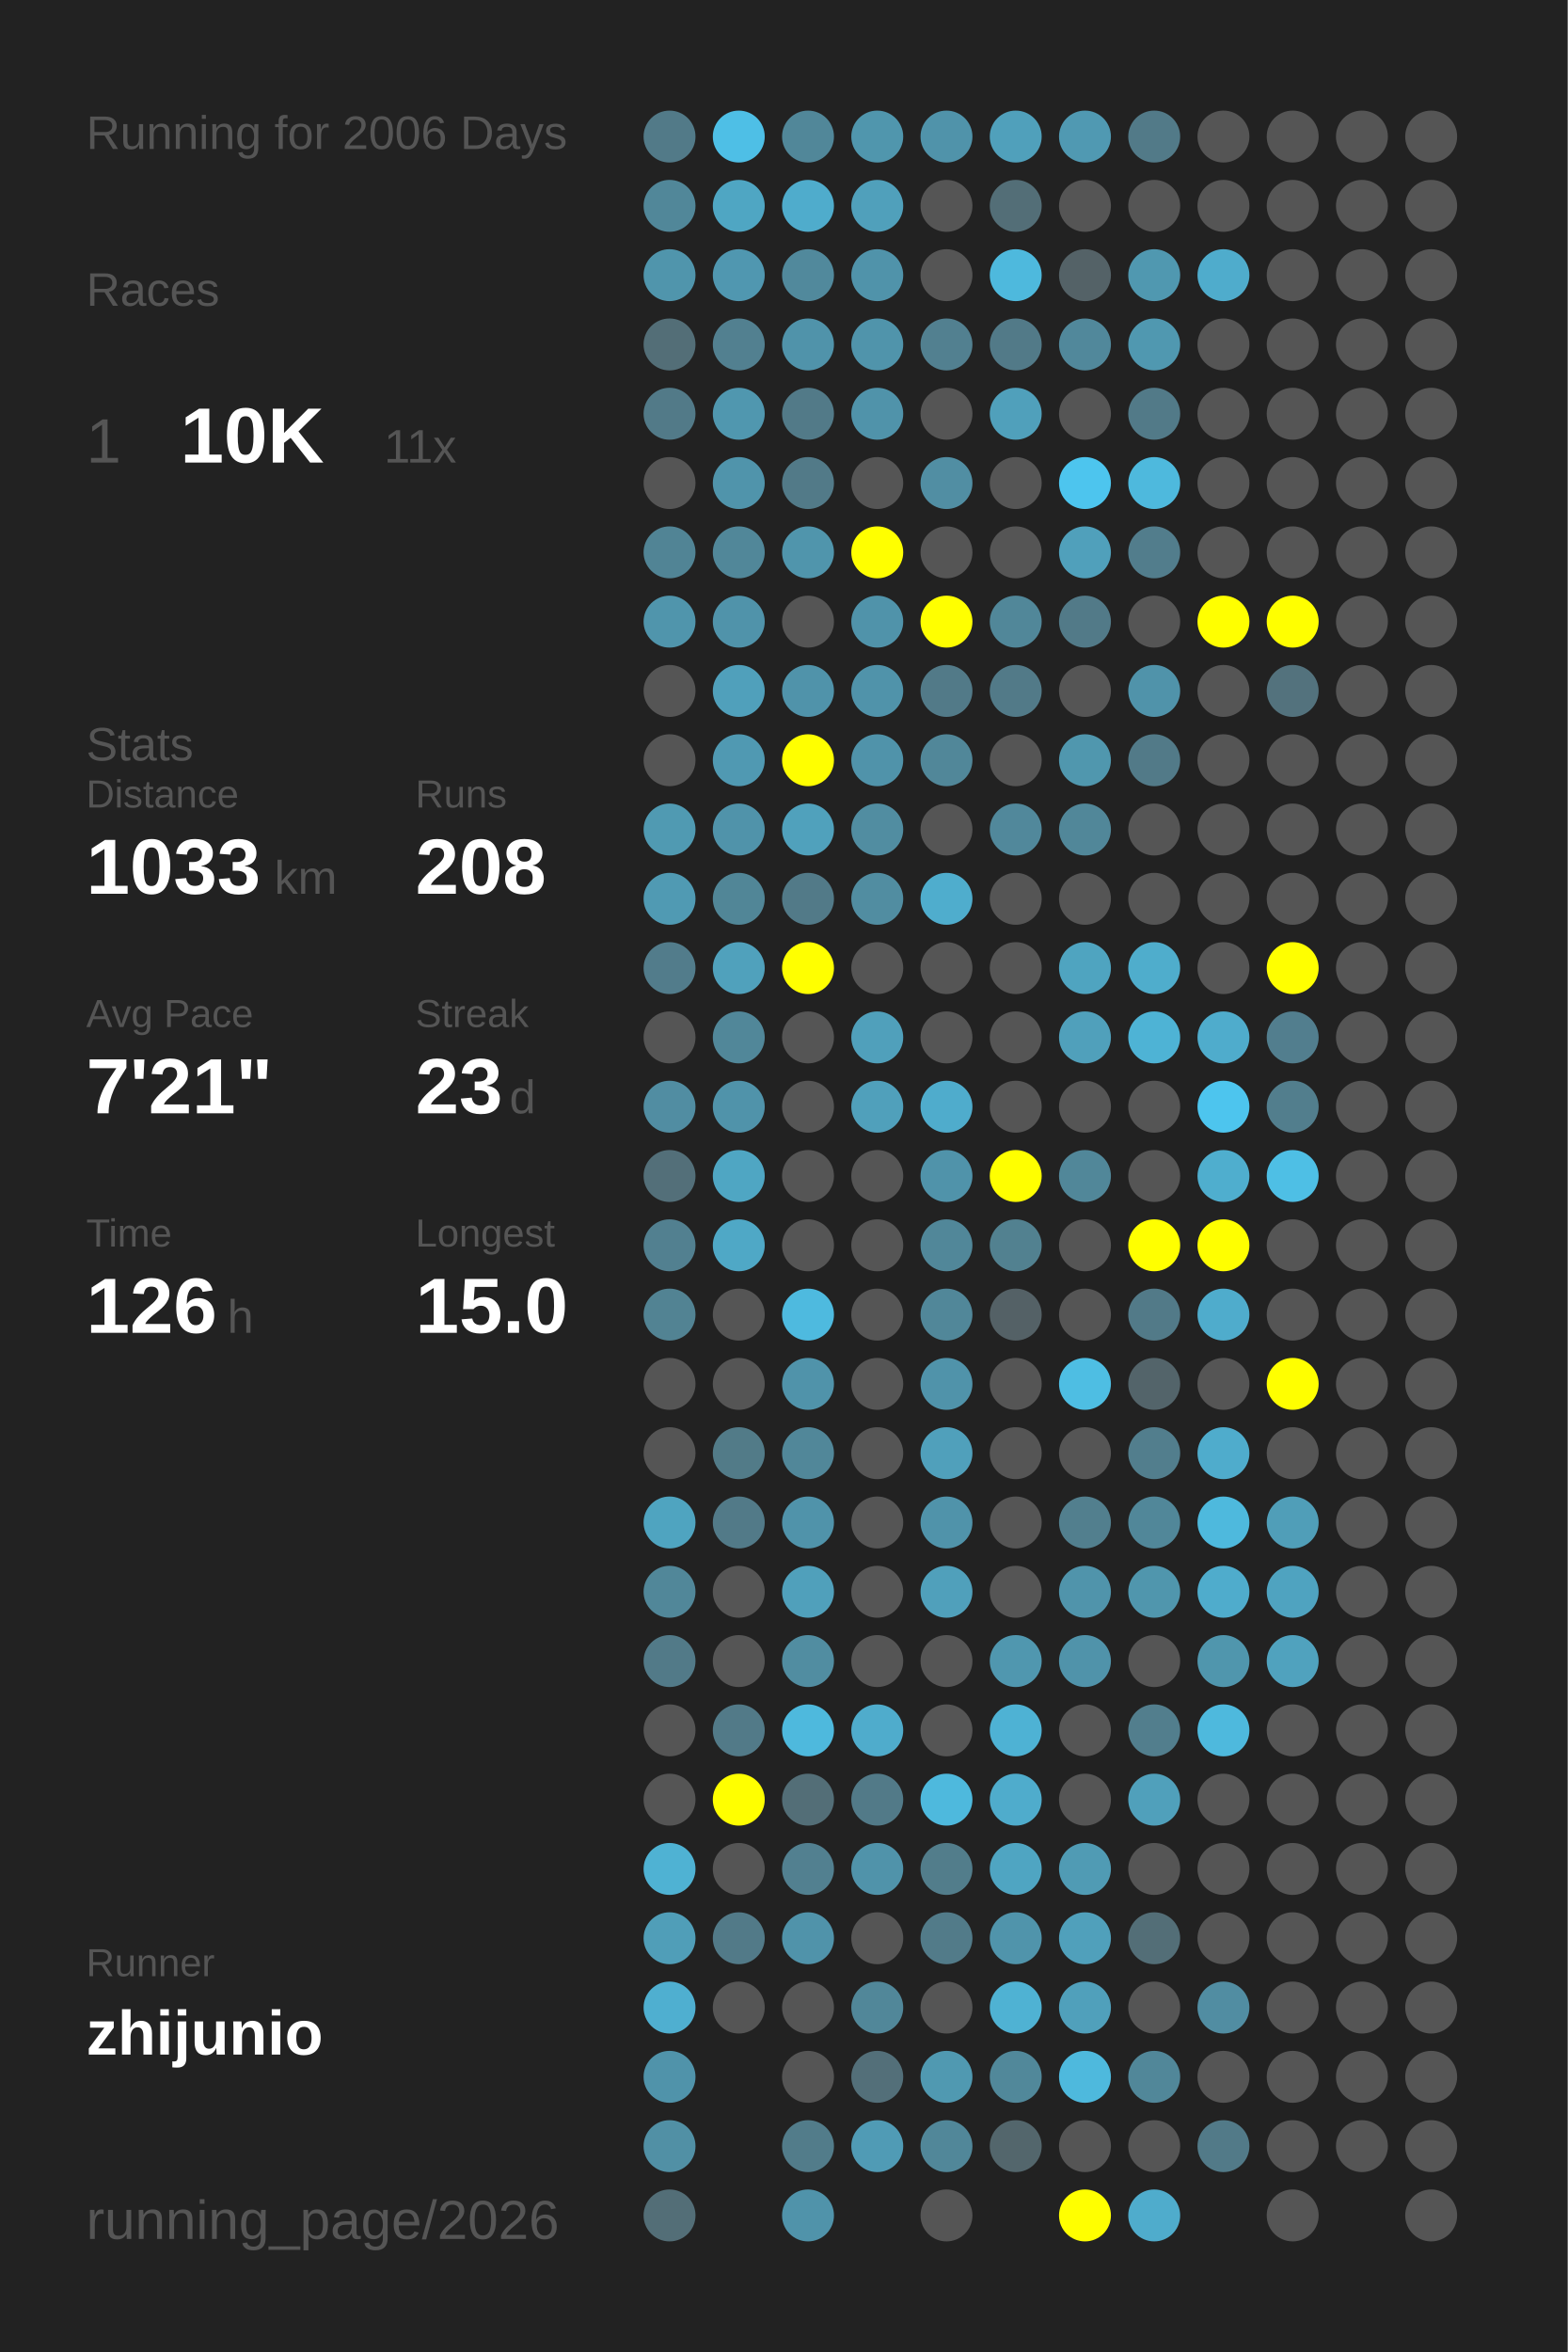
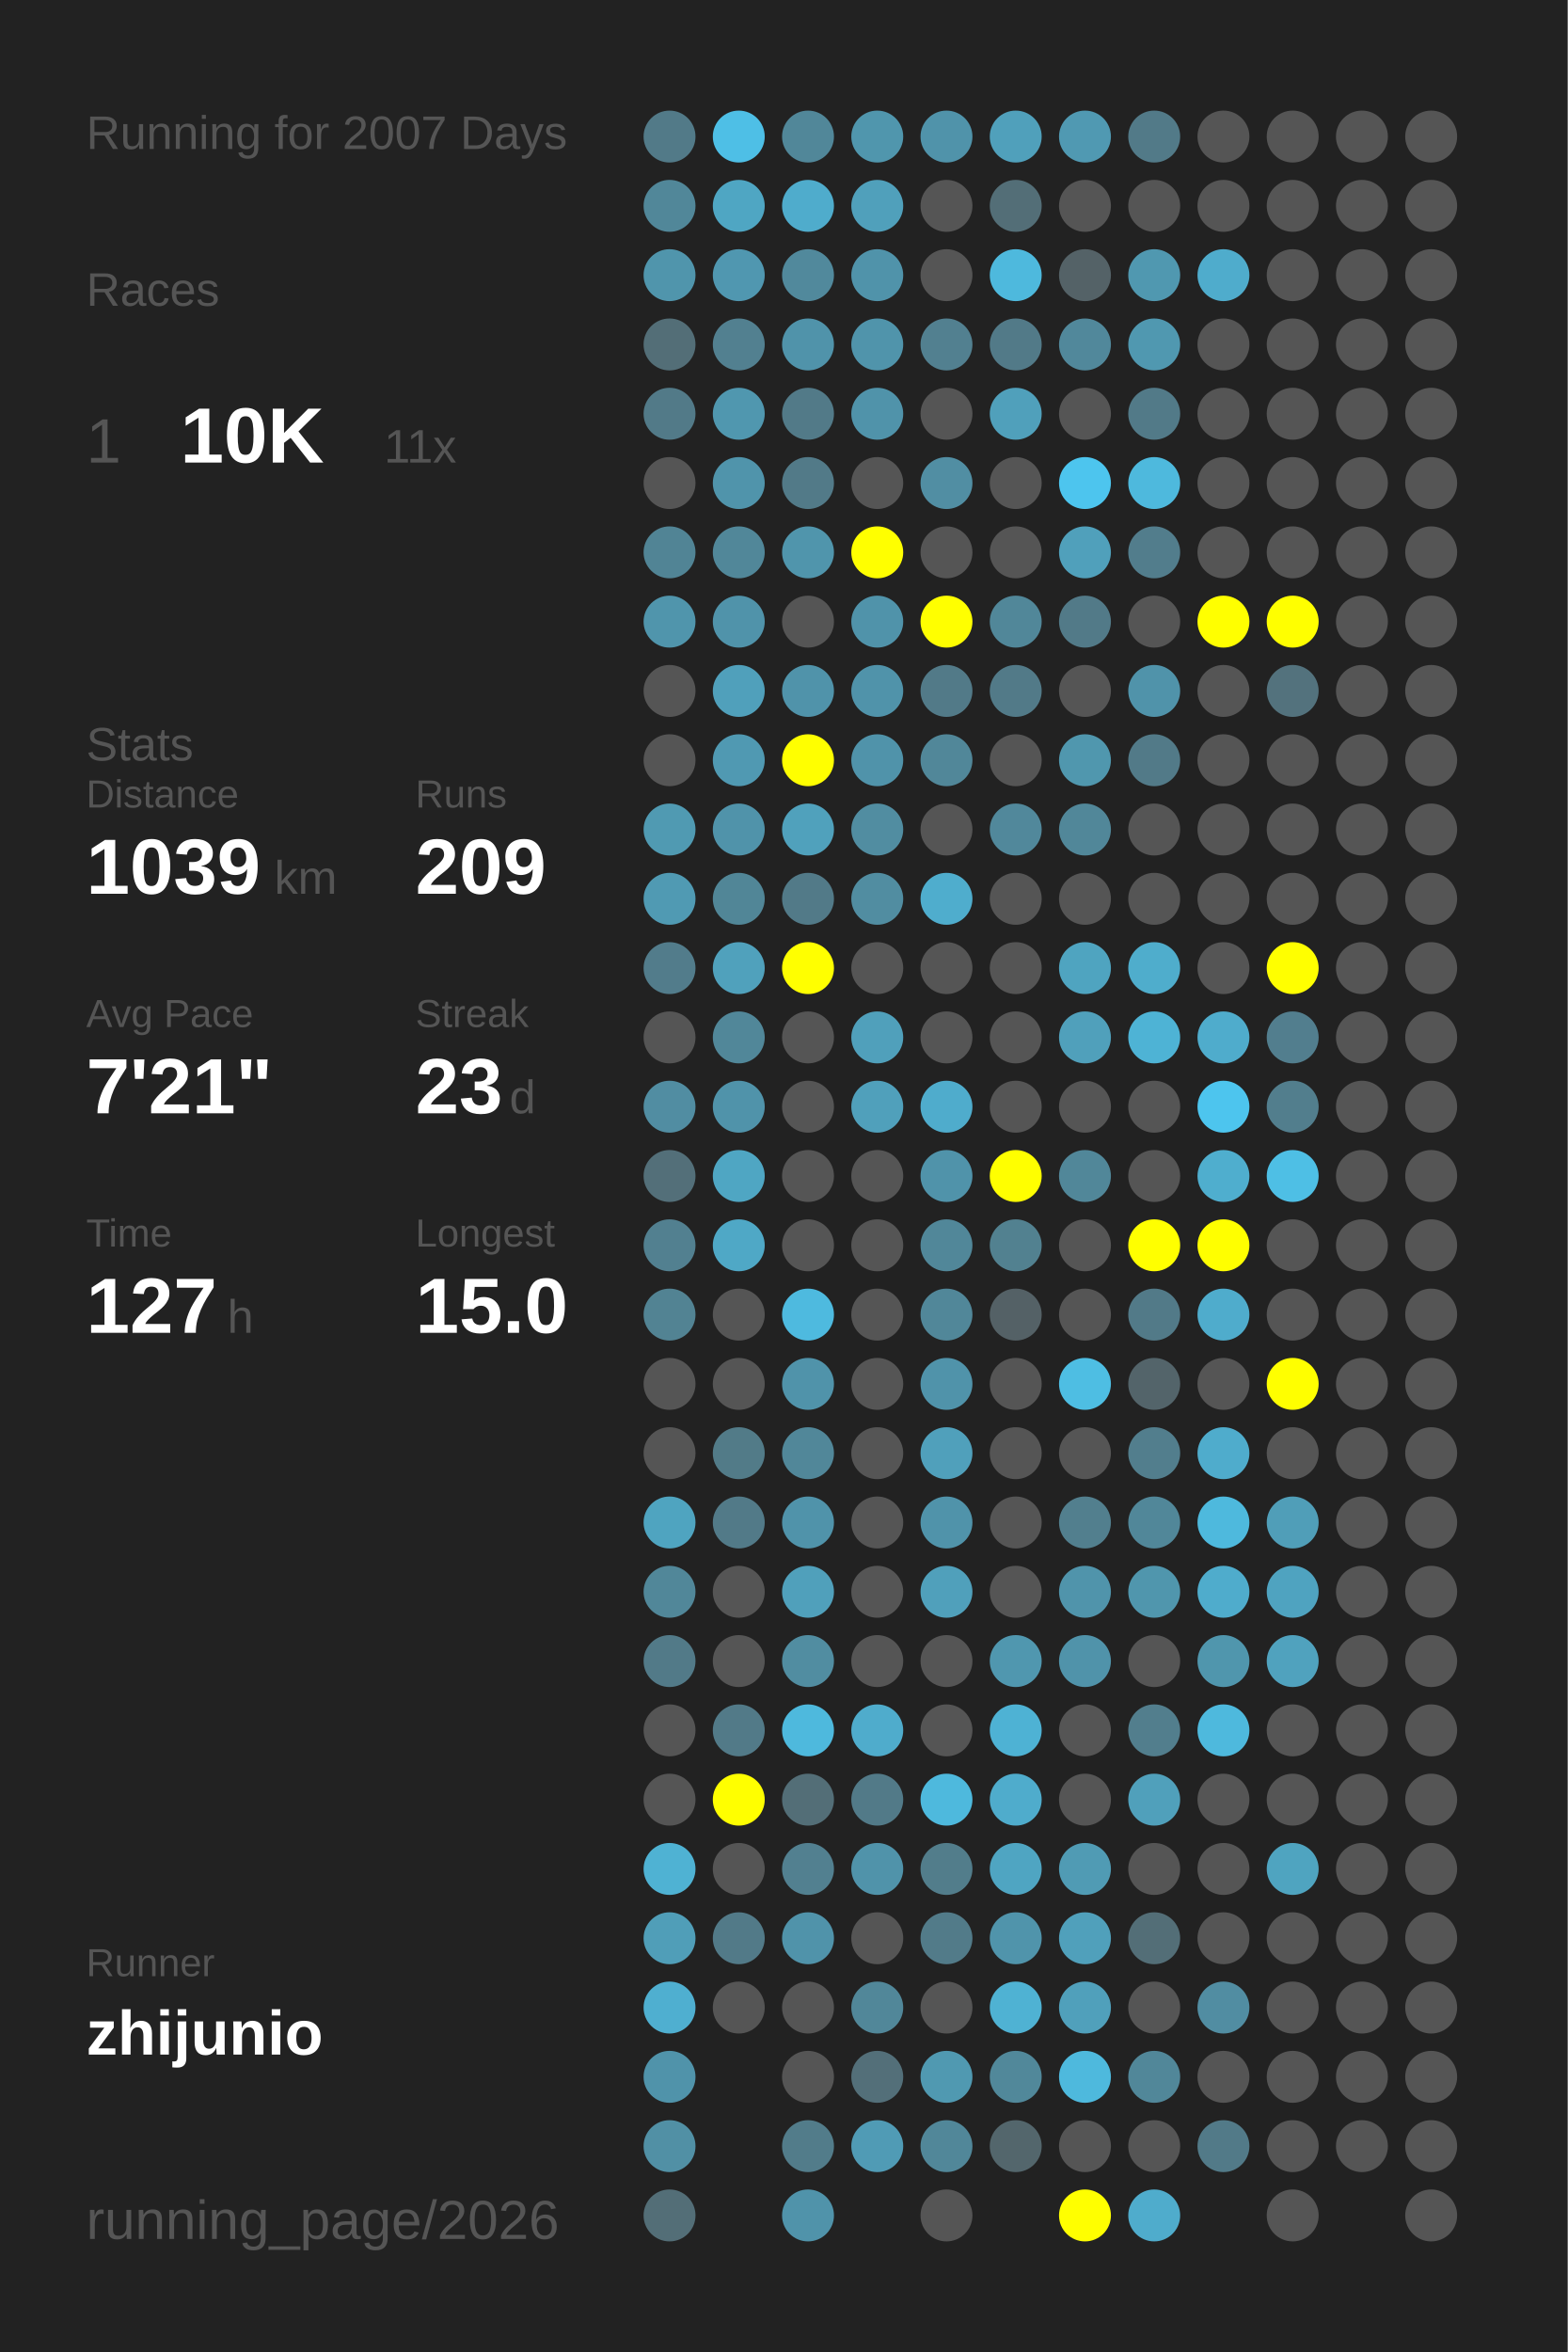
<svg xmlns="http://www.w3.org/2000/svg" baseProfile="full" height="300mm" version="1.1" viewBox="0,0,200,300" width="200mm">
  <defs />
  <rect fill="#222222" height="300" width="200" x="0" y="0" />
-   <text fill="#555555" style="font-size:6px; font-family:Arial;" x="11" y="19">Running for 2006 Days</text>
+   <text fill="#555555" style="font-size:6px; font-family:Arial;" x="11" y="19">Running for 2007 Days</text>
  <text fill="#555555" style="font-size:6px; font-family:Arial;" x="11" y="39">Races</text>
  <text fill="#555555" style="font-size:8px; font-family:Arial;" x="11" y="59">1</text>
  <text fill="#FFFFFF" style="font-size:10px; font-family:Arial; font-weight:bold;" x="23" y="59">10K</text>
  <text fill="#555555" style="font-size:6px; font-family:Arial;" x="49" y="59">11x</text>
  <text fill="#555555" style="font-size:6px; font-family:Arial;" x="11" y="97">Stats</text>
  <text fill="#555555" style="font-size:5px; font-family:Arial;" x="11" y="103">Distance</text>
-   <text fill="#FFFFFF" style="font-size:10px; font-family:Arial; font-weight:bold;" x="11" y="114">1033</text>
+   <text fill="#FFFFFF" style="font-size:10px; font-family:Arial; font-weight:bold;" x="11" y="114">1039</text>
  <text fill="#555555" style="font-size:6px; font-family:Arial;" x="35" y="114">km</text>
  <text fill="#555555" style="font-size:5px; font-family:Arial;" x="53" y="103">Runs</text>
-   <text fill="#FFFFFF" style="font-size:10px; font-family:Arial; font-weight:bold;" x="53" y="114">208</text>
+   <text fill="#FFFFFF" style="font-size:10px; font-family:Arial; font-weight:bold;" x="53" y="114">209</text>
  <text fill="#555555" style="font-size:5px; font-family:Arial;" x="11" y="131">Avg Pace</text>
  <text fill="#FFFFFF" style="font-size:10px; font-family:Arial; font-weight:bold;" x="11" y="142">7'21"</text>
  <text fill="#555555" style="font-size:5px; font-family:Arial;" x="53" y="131">Streak</text>
  <text fill="#FFFFFF" style="font-size:10px; font-family:Arial; font-weight:bold;" x="53" y="142">23</text>
  <text fill="#555555" style="font-size:6px; font-family:Arial;" x="65" y="142">d</text>
  <text fill="#555555" style="font-size:5px; font-family:Arial;" x="11" y="159">Time</text>
-   <text fill="#FFFFFF" style="font-size:10px; font-family:Arial; font-weight:bold;" x="11" y="170">126</text>
+   <text fill="#FFFFFF" style="font-size:10px; font-family:Arial; font-weight:bold;" x="11" y="170">127</text>
  <text fill="#555555" style="font-size:6px; font-family:Arial;" x="29" y="170">h</text>
  <text fill="#555555" style="font-size:5px; font-family:Arial;" x="53" y="159">Longest</text>
  <text fill="#FFFFFF" style="font-size:10px; font-family:Arial; font-weight:bold;" x="53" y="170">15.0</text>
  <text fill="#555555" style="font-size:5px; font-family:Arial;" x="11" y="252.065">Runner</text>
  <text fill="#FFFFFF" style="font-size:8px; font-family:Arial; font-weight:bold;" x="11" y="262.065">zhijunio</text>
  <text fill="#555555" style="font-size:7px; font-family:Arial;" x="11" y="285.581">running_page/2026</text>
  <circle cx="85.417" cy="17.419" fill="#527a88" r="3.312" />
  <circle cx="85.417" cy="26.258" fill="#518799" r="3.312" />
  <circle cx="85.417" cy="35.097" fill="#5095ac" r="3.312" />
  <circle cx="85.417" cy="43.935" fill="#536e77" r="3.312" />
  <circle cx="85.417" cy="52.774" fill="#527a88" r="3.312" />
  <circle cx="85.417" cy="61.613" fill="#555555" r="3.312" />
  <circle cx="85.417" cy="70.452" fill="#518495" r="3.312" />
  <circle cx="85.417" cy="79.29" fill="#5095ac" r="3.312" />
  <circle cx="85.417" cy="88.129" fill="#555555" r="3.312" />
  <circle cx="85.417" cy="96.968" fill="#555555" r="3.312" />
  <circle cx="85.417" cy="105.806" fill="#509ab2" r="3.312" />
  <circle cx="85.417" cy="114.645" fill="#509ab3" r="3.312" />
  <circle cx="85.417" cy="123.484" fill="#527c8b" r="3.312" />
  <circle cx="85.417" cy="132.323" fill="#555555" r="3.312" />
  <circle cx="85.417" cy="141.161" fill="#518da2" r="3.312" />
  <circle cx="85.417" cy="150" fill="#536f79" r="3.312" />
  <circle cx="85.417" cy="158.839" fill="#528090" r="3.312" />
  <circle cx="85.417" cy="167.677" fill="#528393" r="3.312" />
  <circle cx="85.417" cy="176.516" fill="#555555" r="3.312" />
  <circle cx="85.417" cy="185.355" fill="#555555" r="3.312" />
  <circle cx="85.417" cy="194.194" fill="#4fa4c0" r="3.312" />
  <circle cx="85.417" cy="203.032" fill="#518799" r="3.312" />
  <circle cx="85.417" cy="211.871" fill="#527a88" r="3.312" />
  <circle cx="85.417" cy="220.71" fill="#555555" r="3.312" />
  <circle cx="85.417" cy="229.548" fill="#555555" r="3.312" />
  <circle cx="85.417" cy="238.387" fill="#4fb2d3" r="3.312" />
  <circle cx="85.417" cy="247.226" fill="#509eb8" r="3.312" />
  <circle cx="85.417" cy="256.065" fill="#4fafd0" r="3.312" />
  <circle cx="85.417" cy="264.903" fill="#5093aa" r="3.312" />
  <circle cx="85.417" cy="273.742" fill="#5190a5" r="3.312" />
  <circle cx="85.417" cy="282.581" fill="#536e77" r="3.312" />
  <circle cx="94.25" cy="17.419" fill="#4ebfe6" r="3.312" />
  <circle cx="94.25" cy="26.258" fill="#4fa6c3" r="3.312" />
  <circle cx="94.25" cy="35.097" fill="#5097b0" r="3.312" />
  <circle cx="94.25" cy="43.935" fill="#528090" r="3.312" />
  <circle cx="94.25" cy="52.774" fill="#5097af" r="3.312" />
  <circle cx="94.25" cy="61.613" fill="#5094ab" r="3.312" />
  <circle cx="94.25" cy="70.452" fill="#518799" r="3.312" />
  <circle cx="94.25" cy="79.29" fill="#5093aa" r="3.312" />
  <circle cx="94.25" cy="88.129" fill="#50a0bb" r="3.312" />
  <circle cx="94.25" cy="96.968" fill="#5099b2" r="3.312" />
  <circle cx="94.25" cy="105.806" fill="#5093aa" r="3.312" />
  <circle cx="94.25" cy="114.645" fill="#518697" r="3.312" />
  <circle cx="94.25" cy="123.484" fill="#50a1bc" r="3.312" />
  <circle cx="94.25" cy="132.323" fill="#518799" r="3.312" />
  <circle cx="94.25" cy="141.161" fill="#5093aa" r="3.312" />
  <circle cx="94.25" cy="150" fill="#4fa6c3" r="3.312" />
  <circle cx="94.25" cy="158.839" fill="#4fa8c6" r="3.312" />
  <circle cx="94.25" cy="167.677" fill="#555555" r="3.312" />
  <circle cx="94.25" cy="176.516" fill="#555555" r="3.312" />
  <circle cx="94.25" cy="185.355" fill="#527b88" r="3.312" />
  <circle cx="94.25" cy="194.194" fill="#527a88" r="3.312" />
  <circle cx="94.25" cy="203.032" fill="#555555" r="3.312" />
  <circle cx="94.25" cy="211.871" fill="#555555" r="3.312" />
  <circle cx="94.25" cy="220.71" fill="#527a88" r="3.312" />
  <circle cx="94.25" cy="229.548" fill="#FFFF00" r="3.312" />
  <circle cx="94.25" cy="238.387" fill="#555555" r="3.312" />
  <circle cx="94.25" cy="247.226" fill="#527a88" r="3.312" />
  <circle cx="94.25" cy="256.065" fill="#555555" r="3.312" />
  <circle cx="103.083" cy="17.419" fill="#518799" r="3.312" />
  <circle cx="103.083" cy="26.258" fill="#4faccc" r="3.312" />
  <circle cx="103.083" cy="35.097" fill="#51899c" r="3.312" />
  <circle cx="103.083" cy="43.935" fill="#5093aa" r="3.312" />
  <circle cx="103.083" cy="52.774" fill="#527a88" r="3.312" />
  <circle cx="103.083" cy="61.613" fill="#527a88" r="3.312" />
  <circle cx="103.083" cy="70.452" fill="#5095ac" r="3.312" />
  <circle cx="103.083" cy="79.29" fill="#555555" r="3.312" />
  <circle cx="103.083" cy="88.129" fill="#5093aa" r="3.312" />
  <circle cx="103.083" cy="96.968" fill="#FFFF00" r="3.312" />
  <circle cx="103.083" cy="105.806" fill="#50a1bc" r="3.312" />
  <circle cx="103.083" cy="114.645" fill="#527a88" r="3.312" />
  <circle cx="103.083" cy="123.484" fill="#FFFF00" r="3.312" />
  <circle cx="103.083" cy="132.323" fill="#555555" r="3.312" />
  <circle cx="103.083" cy="141.161" fill="#555555" r="3.312" />
  <circle cx="103.083" cy="150" fill="#555555" r="3.312" />
  <circle cx="103.083" cy="158.839" fill="#555555" r="3.312" />
  <circle cx="103.083" cy="167.677" fill="#4ebadf" r="3.312" />
  <circle cx="103.083" cy="176.516" fill="#5093aa" r="3.312" />
  <circle cx="103.083" cy="185.355" fill="#518799" r="3.312" />
  <circle cx="103.083" cy="194.194" fill="#5093aa" r="3.312" />
  <circle cx="103.083" cy="203.032" fill="#50a0bb" r="3.312" />
  <circle cx="103.083" cy="211.871" fill="#518da1" r="3.312" />
  <circle cx="103.083" cy="220.71" fill="#4eb9dd" r="3.312" />
  <circle cx="103.083" cy="229.548" fill="#536e77" r="3.312" />
  <circle cx="103.083" cy="238.387" fill="#528090" r="3.312" />
  <circle cx="103.083" cy="247.226" fill="#5093aa" r="3.312" />
  <circle cx="103.083" cy="256.065" fill="#555555" r="3.312" />
  <circle cx="103.083" cy="264.903" fill="#555555" r="3.312" />
  <circle cx="103.083" cy="273.742" fill="#527c8a" r="3.312" />
  <circle cx="103.083" cy="282.581" fill="#5093aa" r="3.312" />
  <circle cx="111.917" cy="17.419" fill="#5096ad" r="3.312" />
  <circle cx="111.917" cy="26.258" fill="#50a0bb" r="3.312" />
  <circle cx="111.917" cy="35.097" fill="#5093aa" r="3.312" />
  <circle cx="111.917" cy="43.935" fill="#5094ab" r="3.312" />
  <circle cx="111.917" cy="52.774" fill="#5093aa" r="3.312" />
  <circle cx="111.917" cy="61.613" fill="#555555" r="3.312" />
  <circle cx="111.917" cy="70.452" fill="#FFFF00" r="3.312" />
  <circle cx="111.917" cy="79.29" fill="#5093aa" r="3.312" />
  <circle cx="111.917" cy="88.129" fill="#5093aa" r="3.312" />
  <circle cx="111.917" cy="96.968" fill="#5093aa" r="3.312" />
  <circle cx="111.917" cy="105.806" fill="#518da1" r="3.312" />
  <circle cx="111.917" cy="114.645" fill="#518da1" r="3.312" />
  <circle cx="111.917" cy="123.484" fill="#555555" r="3.312" />
  <circle cx="111.917" cy="132.323" fill="#50a0bb" r="3.312" />
  <circle cx="111.917" cy="141.161" fill="#50a0bb" r="3.312" />
  <circle cx="111.917" cy="150" fill="#555555" r="3.312" />
  <circle cx="111.917" cy="158.839" fill="#555555" r="3.312" />
  <circle cx="111.917" cy="167.677" fill="#555555" r="3.312" />
  <circle cx="111.917" cy="176.516" fill="#555555" r="3.312" />
  <circle cx="111.917" cy="185.355" fill="#555555" r="3.312" />
  <circle cx="111.917" cy="194.194" fill="#555555" r="3.312" />
  <circle cx="111.917" cy="203.032" fill="#555555" r="3.312" />
  <circle cx="111.917" cy="211.871" fill="#555555" r="3.312" />
  <circle cx="111.917" cy="220.71" fill="#4faccc" r="3.312" />
  <circle cx="111.917" cy="229.548" fill="#527a88" r="3.312" />
  <circle cx="111.917" cy="238.387" fill="#5093aa" r="3.312" />
  <circle cx="111.917" cy="247.226" fill="#555555" r="3.312" />
  <circle cx="111.917" cy="256.065" fill="#518799" r="3.312" />
  <circle cx="111.917" cy="264.903" fill="#536f79" r="3.312" />
  <circle cx="111.917" cy="273.742" fill="#509bb5" r="3.312" />
  <circle cx="120.75" cy="17.419" fill="#5093aa" r="3.312" />
  <circle cx="120.75" cy="26.258" fill="#555555" r="3.312" />
  <circle cx="120.75" cy="35.097" fill="#555555" r="3.312" />
  <circle cx="120.75" cy="43.935" fill="#528090" r="3.312" />
  <circle cx="120.75" cy="52.774" fill="#555555" r="3.312" />
  <circle cx="120.75" cy="61.613" fill="#518ea3" r="3.312" />
  <circle cx="120.75" cy="70.452" fill="#555555" r="3.312" />
  <circle cx="120.75" cy="79.29" fill="#FFFF00" r="3.312" />
  <circle cx="120.75" cy="88.129" fill="#527a88" r="3.312" />
  <circle cx="120.75" cy="96.968" fill="#518799" r="3.312" />
  <circle cx="120.75" cy="105.806" fill="#555555" r="3.312" />
  <circle cx="120.75" cy="114.645" fill="#4fadcd" r="3.312" />
  <circle cx="120.75" cy="123.484" fill="#555555" r="3.312" />
  <circle cx="120.75" cy="132.323" fill="#555555" r="3.312" />
  <circle cx="120.75" cy="141.161" fill="#4faccc" r="3.312" />
  <circle cx="120.75" cy="150" fill="#5093aa" r="3.312" />
  <circle cx="120.75" cy="158.839" fill="#518799" r="3.312" />
  <circle cx="120.75" cy="167.677" fill="#518799" r="3.312" />
  <circle cx="120.75" cy="176.516" fill="#5093aa" r="3.312" />
  <circle cx="120.75" cy="185.355" fill="#50a0bb" r="3.312" />
  <circle cx="120.75" cy="194.194" fill="#5093aa" r="3.312" />
  <circle cx="120.75" cy="203.032" fill="#50a0bb" r="3.312" />
  <circle cx="120.75" cy="211.871" fill="#555555" r="3.312" />
  <circle cx="120.75" cy="220.71" fill="#555555" r="3.312" />
  <circle cx="120.75" cy="229.548" fill="#4eb9dd" r="3.312" />
  <circle cx="120.75" cy="238.387" fill="#527d8b" r="3.312" />
  <circle cx="120.75" cy="247.226" fill="#527b89" r="3.312" />
  <circle cx="120.75" cy="256.065" fill="#555555" r="3.312" />
  <circle cx="120.75" cy="264.903" fill="#5099b1" r="3.312" />
  <circle cx="120.75" cy="273.742" fill="#518799" r="3.312" />
  <circle cx="120.75" cy="282.581" fill="#555555" r="3.312" />
  <circle cx="129.583" cy="17.419" fill="#50a0bb" r="3.312" />
  <circle cx="129.583" cy="26.258" fill="#536e77" r="3.312" />
  <circle cx="129.583" cy="35.097" fill="#4eb9dd" r="3.312" />
  <circle cx="129.583" cy="43.935" fill="#527a88" r="3.312" />
  <circle cx="129.583" cy="52.774" fill="#50a0bb" r="3.312" />
  <circle cx="129.583" cy="61.613" fill="#555555" r="3.312" />
  <circle cx="129.583" cy="70.452" fill="#555555" r="3.312" />
  <circle cx="129.583" cy="79.29" fill="#518799" r="3.312" />
  <circle cx="129.583" cy="88.129" fill="#527a88" r="3.312" />
  <circle cx="129.583" cy="96.968" fill="#555555" r="3.312" />
  <circle cx="129.583" cy="105.806" fill="#51889b" r="3.312" />
  <circle cx="129.583" cy="114.645" fill="#555555" r="3.312" />
  <circle cx="129.583" cy="123.484" fill="#555555" r="3.312" />
  <circle cx="129.583" cy="132.323" fill="#555555" r="3.312" />
  <circle cx="129.583" cy="141.161" fill="#555555" r="3.312" />
  <circle cx="129.583" cy="150" fill="#FFFF00" r="3.312" />
  <circle cx="129.583" cy="158.839" fill="#528190" r="3.312" />
  <circle cx="129.583" cy="167.677" fill="#546166" r="3.312" />
  <circle cx="129.583" cy="176.516" fill="#555555" r="3.312" />
  <circle cx="129.583" cy="185.355" fill="#555555" r="3.312" />
  <circle cx="129.583" cy="194.194" fill="#555555" r="3.312" />
  <circle cx="129.583" cy="203.032" fill="#555555" r="3.312" />
  <circle cx="129.583" cy="211.871" fill="#5097af" r="3.312" />
  <circle cx="129.583" cy="220.71" fill="#4eb2d4" r="3.312" />
  <circle cx="129.583" cy="229.548" fill="#4faccc" r="3.312" />
  <circle cx="129.583" cy="238.387" fill="#4fa5c2" r="3.312" />
  <circle cx="129.583" cy="247.226" fill="#5094ab" r="3.312" />
  <circle cx="129.583" cy="256.065" fill="#4fb2d3" r="3.312" />
  <circle cx="129.583" cy="264.903" fill="#51889a" r="3.312" />
  <circle cx="129.583" cy="273.742" fill="#53666c" r="3.312" />
  <circle cx="138.417" cy="17.419" fill="#5099b2" r="3.312" />
  <circle cx="138.417" cy="26.258" fill="#555555" r="3.312" />
  <circle cx="138.417" cy="35.097" fill="#546267" r="3.312" />
  <circle cx="138.417" cy="43.935" fill="#51889b" r="3.312" />
  <circle cx="138.417" cy="52.774" fill="#555555" r="3.312" />
  <circle cx="138.417" cy="61.613" fill="#4dc5ee" r="3.312" />
  <circle cx="138.417" cy="70.452" fill="#50a0bb" r="3.312" />
  <circle cx="138.417" cy="79.29" fill="#527a88" r="3.312" />
  <circle cx="138.417" cy="88.129" fill="#555555" r="3.312" />
  <circle cx="138.417" cy="96.968" fill="#5097ae" r="3.312" />
  <circle cx="138.417" cy="105.806" fill="#518799" r="3.312" />
  <circle cx="138.417" cy="114.645" fill="#555555" r="3.312" />
  <circle cx="138.417" cy="123.484" fill="#4fa4c0" r="3.312" />
  <circle cx="138.417" cy="132.323" fill="#50a0bb" r="3.312" />
  <circle cx="138.417" cy="141.161" fill="#555555" r="3.312" />
  <circle cx="138.417" cy="150" fill="#518799" r="3.312" />
  <circle cx="138.417" cy="158.839" fill="#555555" r="3.312" />
  <circle cx="138.417" cy="167.677" fill="#555555" r="3.312" />
  <circle cx="138.417" cy="176.516" fill="#4ebee3" r="3.312" />
  <circle cx="138.417" cy="185.355" fill="#555555" r="3.312" />
  <circle cx="138.417" cy="194.194" fill="#527f8e" r="3.312" />
  <circle cx="138.417" cy="203.032" fill="#5094ab" r="3.312" />
  <circle cx="138.417" cy="211.871" fill="#5093aa" r="3.312" />
  <circle cx="138.417" cy="220.71" fill="#555555" r="3.312" />
  <circle cx="138.417" cy="229.548" fill="#555555" r="3.312" />
  <circle cx="138.417" cy="238.387" fill="#509bb4" r="3.312" />
  <circle cx="138.417" cy="247.226" fill="#50a0bb" r="3.312" />
  <circle cx="138.417" cy="256.065" fill="#50a0bb" r="3.312" />
  <circle cx="138.417" cy="264.903" fill="#4eb9dd" r="3.312" />
  <circle cx="138.417" cy="273.742" fill="#555555" r="3.312" />
  <circle cx="138.417" cy="282.581" fill="#FFFF00" r="3.312" />
  <circle cx="147.25" cy="17.419" fill="#527a88" r="3.312" />
  <circle cx="147.25" cy="26.258" fill="#555555" r="3.312" />
  <circle cx="147.25" cy="35.097" fill="#5098b0" r="3.312" />
  <circle cx="147.25" cy="43.935" fill="#5098b0" r="3.312" />
  <circle cx="147.25" cy="52.774" fill="#527a88" r="3.312" />
  <circle cx="147.25" cy="61.613" fill="#4eb9dd" r="3.312" />
  <circle cx="147.25" cy="70.452" fill="#527d8c" r="3.312" />
  <circle cx="147.25" cy="79.29" fill="#555555" r="3.312" />
  <circle cx="147.25" cy="88.129" fill="#5093aa" r="3.312" />
  <circle cx="147.25" cy="96.968" fill="#527a88" r="3.312" />
  <circle cx="147.25" cy="105.806" fill="#555555" r="3.312" />
  <circle cx="147.25" cy="114.645" fill="#555555" r="3.312" />
  <circle cx="147.25" cy="123.484" fill="#4fadcc" r="3.312" />
  <circle cx="147.25" cy="132.323" fill="#4eb3d5" r="3.312" />
  <circle cx="147.25" cy="141.161" fill="#555555" r="3.312" />
  <circle cx="147.25" cy="150" fill="#555555" r="3.312" />
  <circle cx="147.25" cy="158.839" fill="#FFFF00" r="3.312" />
  <circle cx="147.25" cy="167.677" fill="#527a88" r="3.312" />
  <circle cx="147.25" cy="176.516" fill="#53646a" r="3.312" />
  <circle cx="147.25" cy="185.355" fill="#527e8d" r="3.312" />
  <circle cx="147.25" cy="194.194" fill="#518799" r="3.312" />
  <circle cx="147.25" cy="203.032" fill="#5096ad" r="3.312" />
  <circle cx="147.25" cy="211.871" fill="#555555" r="3.312" />
  <circle cx="147.25" cy="220.71" fill="#527e8d" r="3.312" />
  <circle cx="147.25" cy="229.548" fill="#50a0bb" r="3.312" />
  <circle cx="147.25" cy="238.387" fill="#555555" r="3.312" />
  <circle cx="147.25" cy="247.226" fill="#536e77" r="3.312" />
  <circle cx="147.25" cy="256.065" fill="#555555" r="3.312" />
  <circle cx="147.25" cy="264.903" fill="#518799" r="3.312" />
  <circle cx="147.25" cy="273.742" fill="#555555" r="3.312" />
  <circle cx="147.25" cy="282.581" fill="#4faccc" r="3.312" />
  <circle cx="156.083" cy="17.419" fill="#555555" r="3.312" />
  <circle cx="156.083" cy="26.258" fill="#555555" r="3.312" />
  <circle cx="156.083" cy="35.097" fill="#4faccc" r="3.312" />
  <circle cx="156.083" cy="43.935" fill="#555555" r="3.312" />
  <circle cx="156.083" cy="52.774" fill="#555555" r="3.312" />
  <circle cx="156.083" cy="61.613" fill="#555555" r="3.312" />
  <circle cx="156.083" cy="70.452" fill="#555555" r="3.312" />
  <circle cx="156.083" cy="79.29" fill="#FFFF00" r="3.312" />
  <circle cx="156.083" cy="88.129" fill="#555555" r="3.312" />
  <circle cx="156.083" cy="96.968" fill="#555555" r="3.312" />
  <circle cx="156.083" cy="105.806" fill="#555555" r="3.312" />
  <circle cx="156.083" cy="114.645" fill="#555555" r="3.312" />
  <circle cx="156.083" cy="123.484" fill="#555555" r="3.312" />
  <circle cx="156.083" cy="132.323" fill="#4faccc" r="3.312" />
  <circle cx="156.083" cy="141.161" fill="#4dc5ee" r="3.312" />
  <circle cx="156.083" cy="150" fill="#4faece" r="3.312" />
  <circle cx="156.083" cy="158.839" fill="#FFFF00" r="3.312" />
  <circle cx="156.083" cy="167.677" fill="#4faccc" r="3.312" />
  <circle cx="156.083" cy="176.516" fill="#555555" r="3.312" />
  <circle cx="156.083" cy="185.355" fill="#4faccc" r="3.312" />
  <circle cx="156.083" cy="194.194" fill="#4eb9dd" r="3.312" />
  <circle cx="156.083" cy="203.032" fill="#4faccc" r="3.312" />
  <circle cx="156.083" cy="211.871" fill="#5096ad" r="3.312" />
  <circle cx="156.083" cy="220.71" fill="#4eb9dd" r="3.312" />
  <circle cx="156.083" cy="229.548" fill="#555555" r="3.312" />
  <circle cx="156.083" cy="238.387" fill="#555555" r="3.312" />
  <circle cx="156.083" cy="247.226" fill="#555555" r="3.312" />
  <circle cx="156.083" cy="256.065" fill="#518da2" r="3.312" />
  <circle cx="156.083" cy="264.903" fill="#555555" r="3.312" />
  <circle cx="156.083" cy="273.742" fill="#527a88" r="3.312" />
  <circle cx="164.917" cy="17.419" fill="#555555" r="3.312" />
  <circle cx="164.917" cy="26.258" fill="#555555" r="3.312" />
  <circle cx="164.917" cy="35.097" fill="#555555" r="3.312" />
  <circle cx="164.917" cy="43.935" fill="#555555" r="3.312" />
  <circle cx="164.917" cy="52.774" fill="#555555" r="3.312" />
  <circle cx="164.917" cy="61.613" fill="#555555" r="3.312" />
  <circle cx="164.917" cy="70.452" fill="#555555" r="3.312" />
  <circle cx="164.917" cy="79.29" fill="#FFFF00" r="3.312" />
  <circle cx="164.917" cy="88.129" fill="#53727d" r="3.312" />
  <circle cx="164.917" cy="96.968" fill="#555555" r="3.312" />
  <circle cx="164.917" cy="105.806" fill="#555555" r="3.312" />
  <circle cx="164.917" cy="114.645" fill="#555555" r="3.312" />
  <circle cx="164.917" cy="123.484" fill="#FFFF00" r="3.312" />
  <circle cx="164.917" cy="132.323" fill="#527e8e" r="3.312" />
  <circle cx="164.917" cy="141.161" fill="#527e8d" r="3.312" />
  <circle cx="164.917" cy="150" fill="#4ebfe5" r="3.312" />
  <circle cx="164.917" cy="158.839" fill="#555555" r="3.312" />
  <circle cx="164.917" cy="167.677" fill="#555555" r="3.312" />
  <circle cx="164.917" cy="176.516" fill="#FFFF00" r="3.312" />
  <circle cx="164.917" cy="185.355" fill="#555555" r="3.312" />
  <circle cx="164.917" cy="194.194" fill="#509eb8" r="3.312" />
  <circle cx="164.917" cy="203.032" fill="#4fa3c0" r="3.312" />
  <circle cx="164.917" cy="211.871" fill="#50a2be" r="3.312" />
  <circle cx="164.917" cy="220.71" fill="#555555" r="3.312" />
  <circle cx="164.917" cy="229.548" fill="#555555" r="3.312" />
-   <circle cx="164.917" cy="238.387" fill="#555555" r="3.312" />
+   <circle cx="164.917" cy="238.387" fill="#4fa4c0" r="3.312" />
  <circle cx="164.917" cy="247.226" fill="#555555" r="3.312" />
  <circle cx="164.917" cy="256.065" fill="#555555" r="3.312" />
  <circle cx="164.917" cy="264.903" fill="#555555" r="3.312" />
  <circle cx="164.917" cy="273.742" fill="#555555" r="3.312" />
  <circle cx="164.917" cy="282.581" fill="#555555" r="3.312" />
  <circle cx="173.75" cy="17.419" fill="#555555" r="3.312" />
  <circle cx="173.75" cy="26.258" fill="#555555" r="3.312" />
  <circle cx="173.75" cy="35.097" fill="#555555" r="3.312" />
  <circle cx="173.75" cy="43.935" fill="#555555" r="3.312" />
  <circle cx="173.75" cy="52.774" fill="#555555" r="3.312" />
  <circle cx="173.75" cy="61.613" fill="#555555" r="3.312" />
  <circle cx="173.75" cy="70.452" fill="#555555" r="3.312" />
  <circle cx="173.75" cy="79.29" fill="#555555" r="3.312" />
  <circle cx="173.75" cy="88.129" fill="#555555" r="3.312" />
  <circle cx="173.75" cy="96.968" fill="#555555" r="3.312" />
  <circle cx="173.75" cy="105.806" fill="#555555" r="3.312" />
  <circle cx="173.75" cy="114.645" fill="#555555" r="3.312" />
  <circle cx="173.75" cy="123.484" fill="#555555" r="3.312" />
  <circle cx="173.75" cy="132.323" fill="#555555" r="3.312" />
  <circle cx="173.75" cy="141.161" fill="#555555" r="3.312" />
  <circle cx="173.75" cy="150" fill="#555555" r="3.312" />
  <circle cx="173.75" cy="158.839" fill="#555555" r="3.312" />
  <circle cx="173.75" cy="167.677" fill="#555555" r="3.312" />
  <circle cx="173.75" cy="176.516" fill="#555555" r="3.312" />
  <circle cx="173.75" cy="185.355" fill="#555555" r="3.312" />
  <circle cx="173.75" cy="194.194" fill="#555555" r="3.312" />
  <circle cx="173.75" cy="203.032" fill="#555555" r="3.312" />
  <circle cx="173.75" cy="211.871" fill="#555555" r="3.312" />
  <circle cx="173.75" cy="220.71" fill="#555555" r="3.312" />
  <circle cx="173.75" cy="229.548" fill="#555555" r="3.312" />
  <circle cx="173.75" cy="238.387" fill="#555555" r="3.312" />
  <circle cx="173.75" cy="247.226" fill="#555555" r="3.312" />
  <circle cx="173.75" cy="256.065" fill="#555555" r="3.312" />
  <circle cx="173.75" cy="264.903" fill="#555555" r="3.312" />
  <circle cx="173.75" cy="273.742" fill="#555555" r="3.312" />
  <circle cx="182.583" cy="17.419" fill="#555555" r="3.312" />
  <circle cx="182.583" cy="26.258" fill="#555555" r="3.312" />
  <circle cx="182.583" cy="35.097" fill="#555555" r="3.312" />
  <circle cx="182.583" cy="43.935" fill="#555555" r="3.312" />
  <circle cx="182.583" cy="52.774" fill="#555555" r="3.312" />
  <circle cx="182.583" cy="61.613" fill="#555555" r="3.312" />
  <circle cx="182.583" cy="70.452" fill="#555555" r="3.312" />
  <circle cx="182.583" cy="79.29" fill="#555555" r="3.312" />
  <circle cx="182.583" cy="88.129" fill="#555555" r="3.312" />
  <circle cx="182.583" cy="96.968" fill="#555555" r="3.312" />
  <circle cx="182.583" cy="105.806" fill="#555555" r="3.312" />
  <circle cx="182.583" cy="114.645" fill="#555555" r="3.312" />
  <circle cx="182.583" cy="123.484" fill="#555555" r="3.312" />
  <circle cx="182.583" cy="132.323" fill="#555555" r="3.312" />
  <circle cx="182.583" cy="141.161" fill="#555555" r="3.312" />
  <circle cx="182.583" cy="150" fill="#555555" r="3.312" />
  <circle cx="182.583" cy="158.839" fill="#555555" r="3.312" />
  <circle cx="182.583" cy="167.677" fill="#555555" r="3.312" />
  <circle cx="182.583" cy="176.516" fill="#555555" r="3.312" />
  <circle cx="182.583" cy="185.355" fill="#555555" r="3.312" />
  <circle cx="182.583" cy="194.194" fill="#555555" r="3.312" />
  <circle cx="182.583" cy="203.032" fill="#555555" r="3.312" />
  <circle cx="182.583" cy="211.871" fill="#555555" r="3.312" />
  <circle cx="182.583" cy="220.71" fill="#555555" r="3.312" />
  <circle cx="182.583" cy="229.548" fill="#555555" r="3.312" />
  <circle cx="182.583" cy="238.387" fill="#555555" r="3.312" />
  <circle cx="182.583" cy="247.226" fill="#555555" r="3.312" />
  <circle cx="182.583" cy="256.065" fill="#555555" r="3.312" />
  <circle cx="182.583" cy="264.903" fill="#555555" r="3.312" />
  <circle cx="182.583" cy="273.742" fill="#555555" r="3.312" />
  <circle cx="182.583" cy="282.581" fill="#555555" r="3.312" />
</svg>
